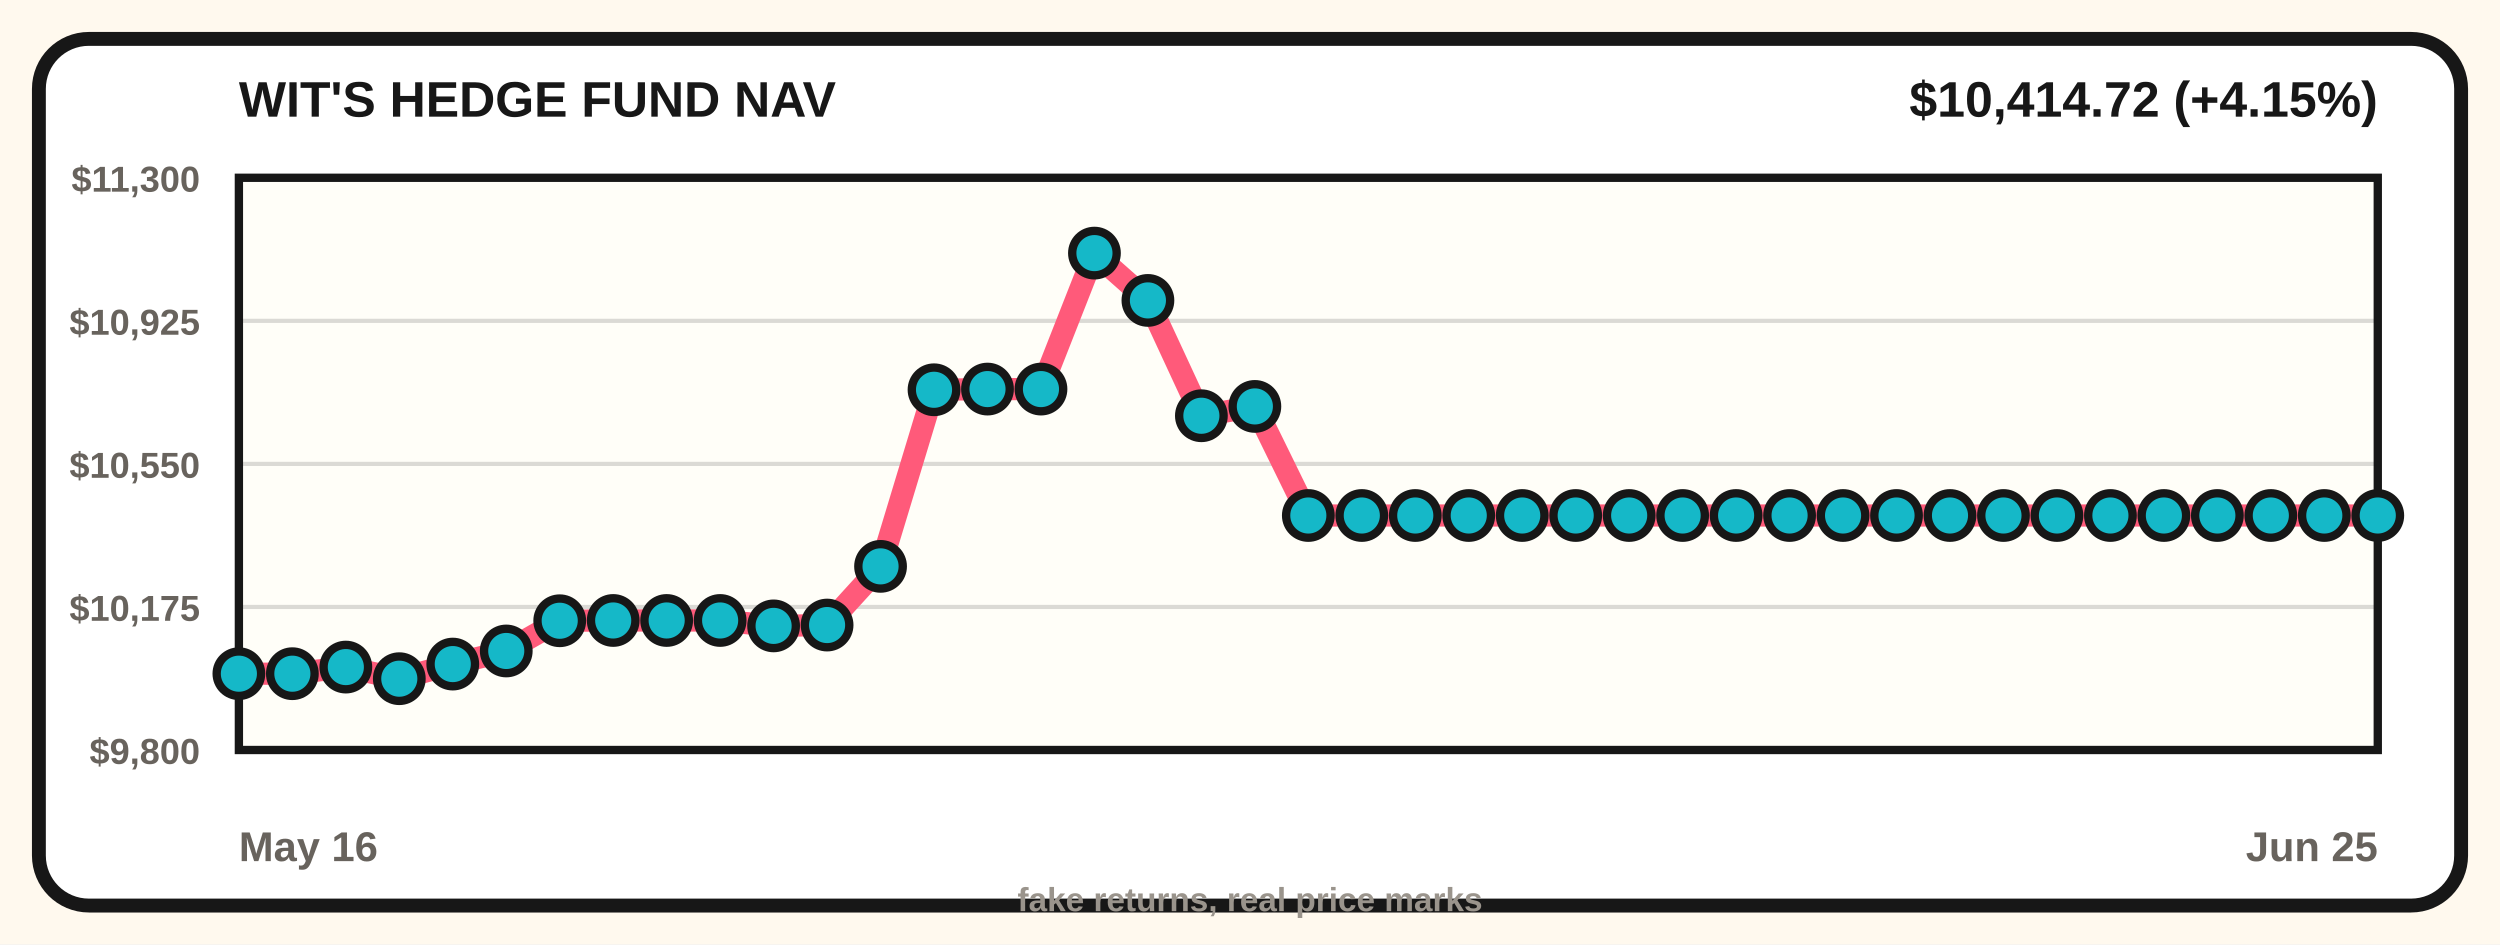
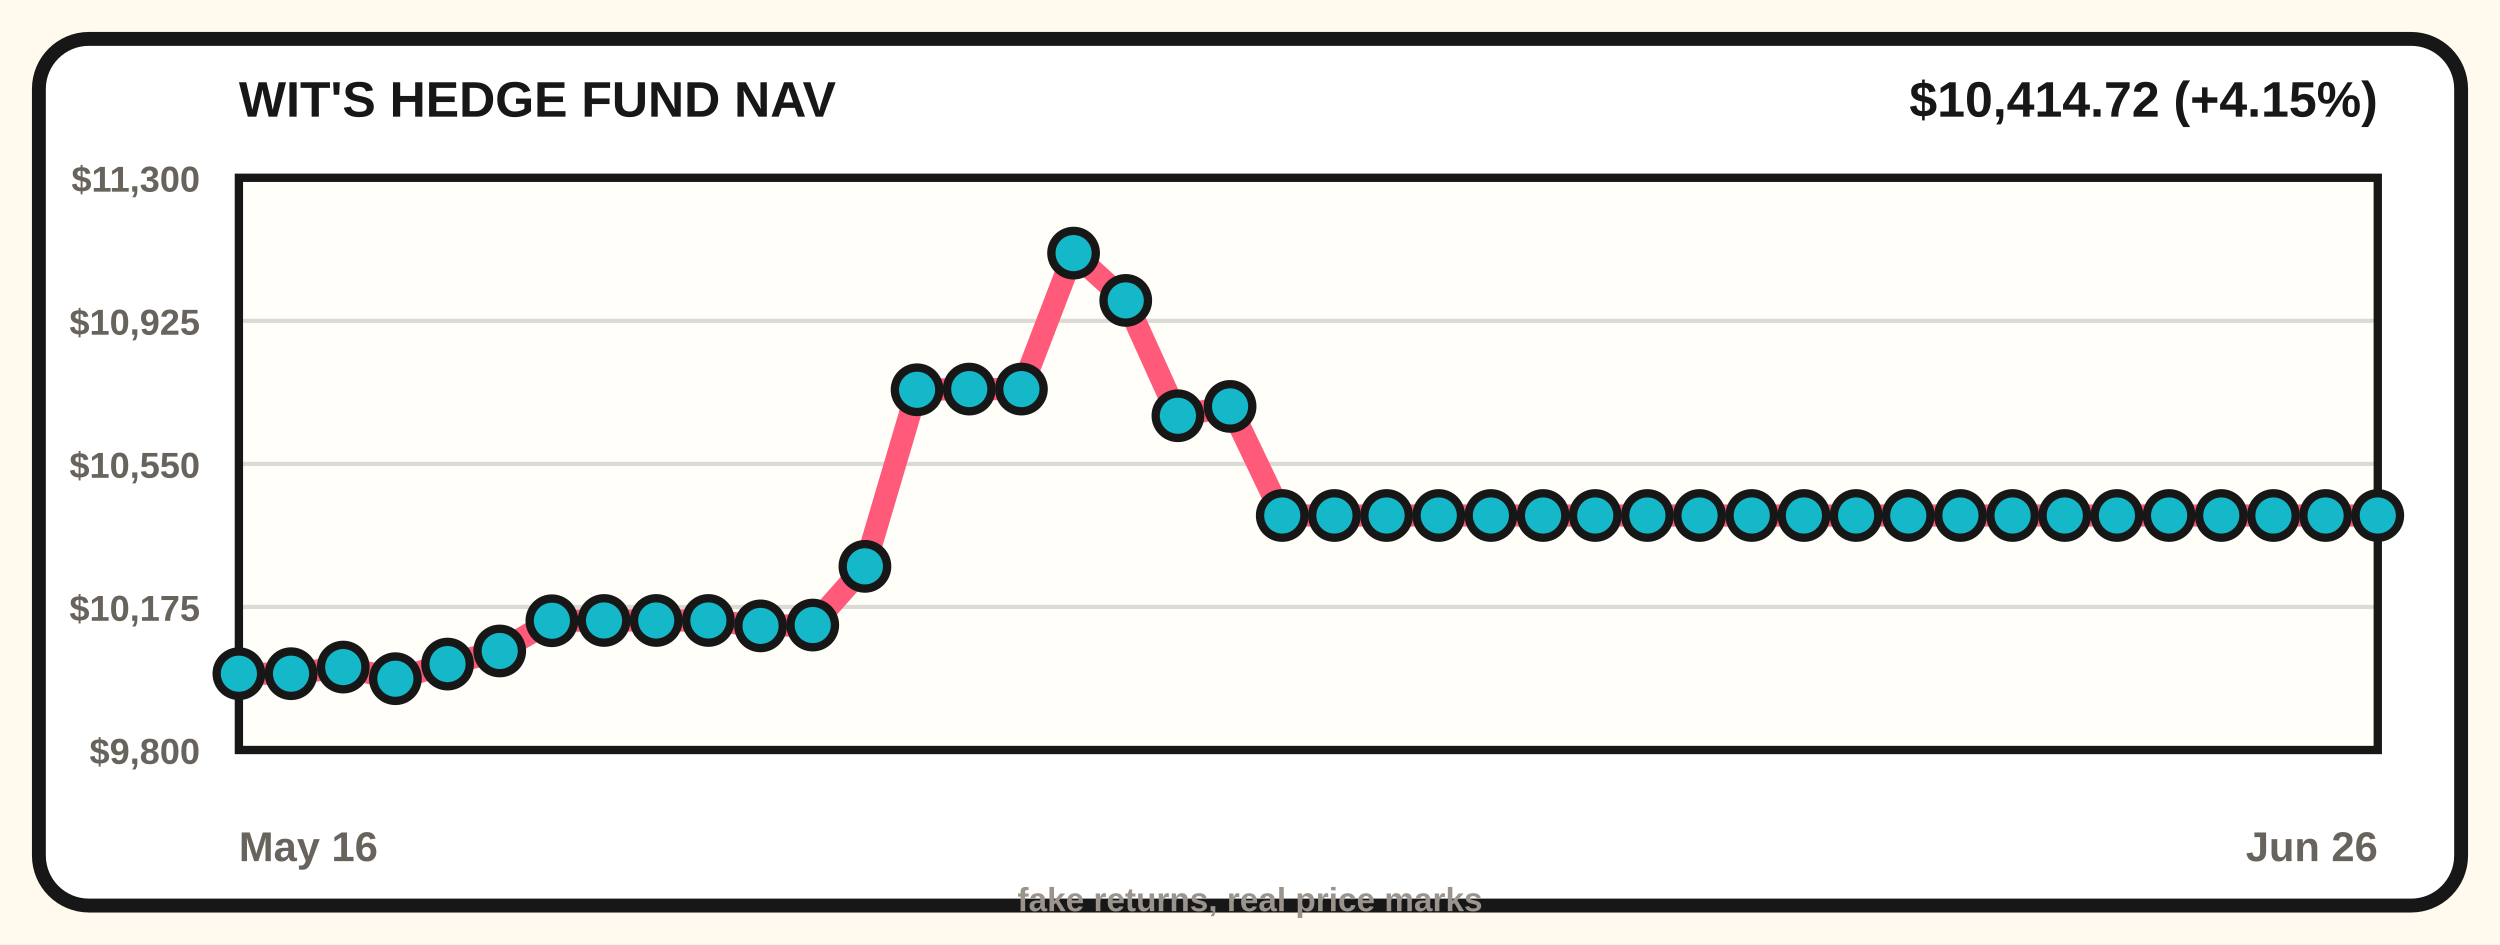
<svg xmlns="http://www.w3.org/2000/svg" width="900" height="340" viewBox="0 0 900 340" role="img" aria-label="Wit's Hedge Fund fake NAV chart">
  <rect width="900" height="340" fill="#fff9ee" />
  <rect x="14" y="14" width="872" height="312" rx="18" fill="#ffffff" stroke="#171717" stroke-width="5" />
  <rect x="86" y="64" width="770" height="206" fill="#fffef8" stroke="#171717" stroke-width="3" />
  <line x1="86" y1="270" x2="856" y2="270" stroke="#171717" stroke-width="1.5" opacity="0.16" />
  <text x="72" y="275" text-anchor="end" font-family="Arial, sans-serif" font-size="13" font-weight="800" fill="#68635d">$9,800</text>
  <line x1="86" y1="218.5" x2="856" y2="218.5" stroke="#171717" stroke-width="1.5" opacity="0.16" />
  <text x="72" y="223.5" text-anchor="end" font-family="Arial, sans-serif" font-size="13" font-weight="800" fill="#68635d">$10,175</text>
  <line x1="86" y1="167" x2="856" y2="167" stroke="#171717" stroke-width="1.5" opacity="0.16" />
  <text x="72" y="172" text-anchor="end" font-family="Arial, sans-serif" font-size="13" font-weight="800" fill="#68635d">$10,550</text>
  <line x1="86" y1="115.5" x2="856" y2="115.5" stroke="#171717" stroke-width="1.5" opacity="0.16" />
  <text x="72" y="120.5" text-anchor="end" font-family="Arial, sans-serif" font-size="13" font-weight="800" fill="#68635d">$10,925</text>
  <line x1="86" y1="64" x2="856" y2="64" stroke="#171717" stroke-width="1.5" opacity="0.16" />
  <text x="72" y="69" text-anchor="end" font-family="Arial, sans-serif" font-size="13" font-weight="800" fill="#68635d">$11,300</text>
-   <polyline points="86,242.53 105.25,242.53 124.5,240.15 143.75,244.33 163,239.07 182.25,234.35 201.5,223.47 220.75,223.37 240,223.37 259.25,223.37 278.5,225.32 297.75,225.02 317,203.89 336.25,140.32 355.5,140.07 374.75,140.07 394,91.12 413.25,108.15 432.5,149.67 451.75,146.31 471,185.58 490.25,185.58 509.5,185.58 528.75,185.58 548,185.58 567.25,185.58 586.5,185.58 605.75,185.58 625,185.58 644.25,185.58 663.5,185.58 682.75,185.58 702,185.58 721.25,185.58 740.5,185.58 759.75,185.58 779,185.58 798.25,185.58 817.5,185.58 836.75,185.58 856,185.58" fill="none" stroke="#ff5a7a" stroke-width="8" stroke-linecap="round" stroke-linejoin="round" />
+   <polyline points="86,242.53 104.78,242.53 123.56,240.15 142.34,244.33 161.12,239.07 179.9,234.35 198.68,223.47 217.46,223.37 236.24,223.37 255.02,223.37 273.8,225.32 292.59,225.02 311.37,203.89 330.15,140.32 348.93,140.07 367.71,140.07 386.49,91.12 405.27,108.15 424.05,149.67 442.83,146.31 461.61,185.58 480.39,185.58 499.17,185.58 517.95,185.58 536.73,185.58 555.51,185.58 574.29,185.58 593.07,185.58 611.85,185.58 630.63,185.58 649.41,185.58 668.2,185.58 686.98,185.58 705.76,185.58 724.54,185.58 743.32,185.58 762.1,185.58 780.88,185.58 799.66,185.58 818.44,185.58 837.22,185.58 856,185.58" fill="none" stroke="#ff5a7a" stroke-width="8" stroke-linecap="round" stroke-linejoin="round" />
  <circle cx="86" cy="242.53" r="8" fill="#15b8c8" stroke="#171717" stroke-width="3" />
-   <circle cx="105.25" cy="242.53" r="8" fill="#15b8c8" stroke="#171717" stroke-width="3" />
-   <circle cx="124.5" cy="240.15" r="8" fill="#15b8c8" stroke="#171717" stroke-width="3" />
-   <circle cx="143.75" cy="244.33" r="8" fill="#15b8c8" stroke="#171717" stroke-width="3" />
-   <circle cx="163" cy="239.07" r="8" fill="#15b8c8" stroke="#171717" stroke-width="3" />
-   <circle cx="182.25" cy="234.35" r="8" fill="#15b8c8" stroke="#171717" stroke-width="3" />
-   <circle cx="201.5" cy="223.47" r="8" fill="#15b8c8" stroke="#171717" stroke-width="3" />
-   <circle cx="220.75" cy="223.37" r="8" fill="#15b8c8" stroke="#171717" stroke-width="3" />
-   <circle cx="240" cy="223.37" r="8" fill="#15b8c8" stroke="#171717" stroke-width="3" />
-   <circle cx="259.25" cy="223.37" r="8" fill="#15b8c8" stroke="#171717" stroke-width="3" />
-   <circle cx="278.5" cy="225.32" r="8" fill="#15b8c8" stroke="#171717" stroke-width="3" />
-   <circle cx="297.75" cy="225.02" r="8" fill="#15b8c8" stroke="#171717" stroke-width="3" />
-   <circle cx="317" cy="203.89" r="8" fill="#15b8c8" stroke="#171717" stroke-width="3" />
-   <circle cx="336.25" cy="140.32" r="8" fill="#15b8c8" stroke="#171717" stroke-width="3" />
-   <circle cx="355.5" cy="140.07" r="8" fill="#15b8c8" stroke="#171717" stroke-width="3" />
-   <circle cx="374.75" cy="140.07" r="8" fill="#15b8c8" stroke="#171717" stroke-width="3" />
-   <circle cx="394" cy="91.12" r="8" fill="#15b8c8" stroke="#171717" stroke-width="3" />
-   <circle cx="413.25" cy="108.15" r="8" fill="#15b8c8" stroke="#171717" stroke-width="3" />
-   <circle cx="432.5" cy="149.67" r="8" fill="#15b8c8" stroke="#171717" stroke-width="3" />
-   <circle cx="451.75" cy="146.31" r="8" fill="#15b8c8" stroke="#171717" stroke-width="3" />
-   <circle cx="471" cy="185.58" r="8" fill="#15b8c8" stroke="#171717" stroke-width="3" />
-   <circle cx="490.25" cy="185.58" r="8" fill="#15b8c8" stroke="#171717" stroke-width="3" />
-   <circle cx="509.5" cy="185.58" r="8" fill="#15b8c8" stroke="#171717" stroke-width="3" />
-   <circle cx="528.75" cy="185.58" r="8" fill="#15b8c8" stroke="#171717" stroke-width="3" />
-   <circle cx="548" cy="185.58" r="8" fill="#15b8c8" stroke="#171717" stroke-width="3" />
-   <circle cx="567.25" cy="185.58" r="8" fill="#15b8c8" stroke="#171717" stroke-width="3" />
-   <circle cx="586.5" cy="185.58" r="8" fill="#15b8c8" stroke="#171717" stroke-width="3" />
-   <circle cx="605.75" cy="185.58" r="8" fill="#15b8c8" stroke="#171717" stroke-width="3" />
-   <circle cx="625" cy="185.58" r="8" fill="#15b8c8" stroke="#171717" stroke-width="3" />
-   <circle cx="644.25" cy="185.58" r="8" fill="#15b8c8" stroke="#171717" stroke-width="3" />
-   <circle cx="663.5" cy="185.58" r="8" fill="#15b8c8" stroke="#171717" stroke-width="3" />
-   <circle cx="682.75" cy="185.58" r="8" fill="#15b8c8" stroke="#171717" stroke-width="3" />
-   <circle cx="702" cy="185.58" r="8" fill="#15b8c8" stroke="#171717" stroke-width="3" />
-   <circle cx="721.25" cy="185.58" r="8" fill="#15b8c8" stroke="#171717" stroke-width="3" />
-   <circle cx="740.5" cy="185.58" r="8" fill="#15b8c8" stroke="#171717" stroke-width="3" />
-   <circle cx="759.75" cy="185.58" r="8" fill="#15b8c8" stroke="#171717" stroke-width="3" />
-   <circle cx="779" cy="185.58" r="8" fill="#15b8c8" stroke="#171717" stroke-width="3" />
-   <circle cx="798.25" cy="185.58" r="8" fill="#15b8c8" stroke="#171717" stroke-width="3" />
-   <circle cx="817.5" cy="185.58" r="8" fill="#15b8c8" stroke="#171717" stroke-width="3" />
-   <circle cx="836.75" cy="185.58" r="8" fill="#15b8c8" stroke="#171717" stroke-width="3" />
+   <circle cx="104.78" cy="242.53" r="8" fill="#15b8c8" stroke="#171717" stroke-width="3" />
+   <circle cx="123.56" cy="240.15" r="8" fill="#15b8c8" stroke="#171717" stroke-width="3" />
+   <circle cx="142.34" cy="244.33" r="8" fill="#15b8c8" stroke="#171717" stroke-width="3" />
+   <circle cx="161.12" cy="239.07" r="8" fill="#15b8c8" stroke="#171717" stroke-width="3" />
+   <circle cx="179.9" cy="234.35" r="8" fill="#15b8c8" stroke="#171717" stroke-width="3" />
+   <circle cx="198.68" cy="223.47" r="8" fill="#15b8c8" stroke="#171717" stroke-width="3" />
+   <circle cx="217.46" cy="223.37" r="8" fill="#15b8c8" stroke="#171717" stroke-width="3" />
+   <circle cx="236.24" cy="223.37" r="8" fill="#15b8c8" stroke="#171717" stroke-width="3" />
+   <circle cx="255.02" cy="223.37" r="8" fill="#15b8c8" stroke="#171717" stroke-width="3" />
+   <circle cx="273.8" cy="225.32" r="8" fill="#15b8c8" stroke="#171717" stroke-width="3" />
+   <circle cx="292.59" cy="225.02" r="8" fill="#15b8c8" stroke="#171717" stroke-width="3" />
+   <circle cx="311.37" cy="203.89" r="8" fill="#15b8c8" stroke="#171717" stroke-width="3" />
+   <circle cx="330.15" cy="140.32" r="8" fill="#15b8c8" stroke="#171717" stroke-width="3" />
+   <circle cx="348.93" cy="140.07" r="8" fill="#15b8c8" stroke="#171717" stroke-width="3" />
+   <circle cx="367.71" cy="140.07" r="8" fill="#15b8c8" stroke="#171717" stroke-width="3" />
+   <circle cx="386.49" cy="91.12" r="8" fill="#15b8c8" stroke="#171717" stroke-width="3" />
+   <circle cx="405.27" cy="108.15" r="8" fill="#15b8c8" stroke="#171717" stroke-width="3" />
+   <circle cx="424.05" cy="149.67" r="8" fill="#15b8c8" stroke="#171717" stroke-width="3" />
+   <circle cx="442.83" cy="146.31" r="8" fill="#15b8c8" stroke="#171717" stroke-width="3" />
+   <circle cx="461.61" cy="185.58" r="8" fill="#15b8c8" stroke="#171717" stroke-width="3" />
+   <circle cx="480.39" cy="185.58" r="8" fill="#15b8c8" stroke="#171717" stroke-width="3" />
+   <circle cx="499.17" cy="185.58" r="8" fill="#15b8c8" stroke="#171717" stroke-width="3" />
+   <circle cx="517.95" cy="185.58" r="8" fill="#15b8c8" stroke="#171717" stroke-width="3" />
+   <circle cx="536.73" cy="185.58" r="8" fill="#15b8c8" stroke="#171717" stroke-width="3" />
+   <circle cx="555.51" cy="185.58" r="8" fill="#15b8c8" stroke="#171717" stroke-width="3" />
+   <circle cx="574.29" cy="185.58" r="8" fill="#15b8c8" stroke="#171717" stroke-width="3" />
+   <circle cx="593.07" cy="185.58" r="8" fill="#15b8c8" stroke="#171717" stroke-width="3" />
+   <circle cx="611.85" cy="185.58" r="8" fill="#15b8c8" stroke="#171717" stroke-width="3" />
+   <circle cx="630.63" cy="185.58" r="8" fill="#15b8c8" stroke="#171717" stroke-width="3" />
+   <circle cx="649.41" cy="185.58" r="8" fill="#15b8c8" stroke="#171717" stroke-width="3" />
+   <circle cx="668.2" cy="185.58" r="8" fill="#15b8c8" stroke="#171717" stroke-width="3" />
+   <circle cx="686.98" cy="185.58" r="8" fill="#15b8c8" stroke="#171717" stroke-width="3" />
+   <circle cx="705.76" cy="185.58" r="8" fill="#15b8c8" stroke="#171717" stroke-width="3" />
+   <circle cx="724.54" cy="185.58" r="8" fill="#15b8c8" stroke="#171717" stroke-width="3" />
+   <circle cx="743.32" cy="185.58" r="8" fill="#15b8c8" stroke="#171717" stroke-width="3" />
+   <circle cx="762.1" cy="185.58" r="8" fill="#15b8c8" stroke="#171717" stroke-width="3" />
+   <circle cx="780.88" cy="185.58" r="8" fill="#15b8c8" stroke="#171717" stroke-width="3" />
+   <circle cx="799.66" cy="185.58" r="8" fill="#15b8c8" stroke="#171717" stroke-width="3" />
+   <circle cx="818.44" cy="185.58" r="8" fill="#15b8c8" stroke="#171717" stroke-width="3" />
+   <circle cx="837.22" cy="185.58" r="8" fill="#15b8c8" stroke="#171717" stroke-width="3" />
  <circle cx="856" cy="185.58" r="8" fill="#15b8c8" stroke="#171717" stroke-width="3" />
  <text x="86" y="42" font-family="Arial, sans-serif" font-size="18" font-weight="900" fill="#171717">WIT'S HEDGE FUND NAV</text>
  <text x="856" y="42" text-anchor="end" font-family="Arial, sans-serif" font-size="18" font-weight="900" fill="#171717">$10,414.72 (+4.15%)</text>
  <text x="86" y="310" text-anchor="start" font-family="Arial, sans-serif" font-size="15" font-weight="900" fill="#68635d">May 16</text>
-   <text x="856" y="310" text-anchor="end" font-family="Arial, sans-serif" font-size="15" font-weight="900" fill="#68635d">Jun 25</text>
+   <text x="856" y="310" text-anchor="end" font-family="Arial, sans-serif" font-size="15" font-weight="900" fill="#68635d">Jun 26</text>
  <text x="450" y="328" text-anchor="middle" font-family="Arial, sans-serif" font-size="12" font-weight="800" fill="#9a948c">fake returns, real price marks</text>
</svg>
